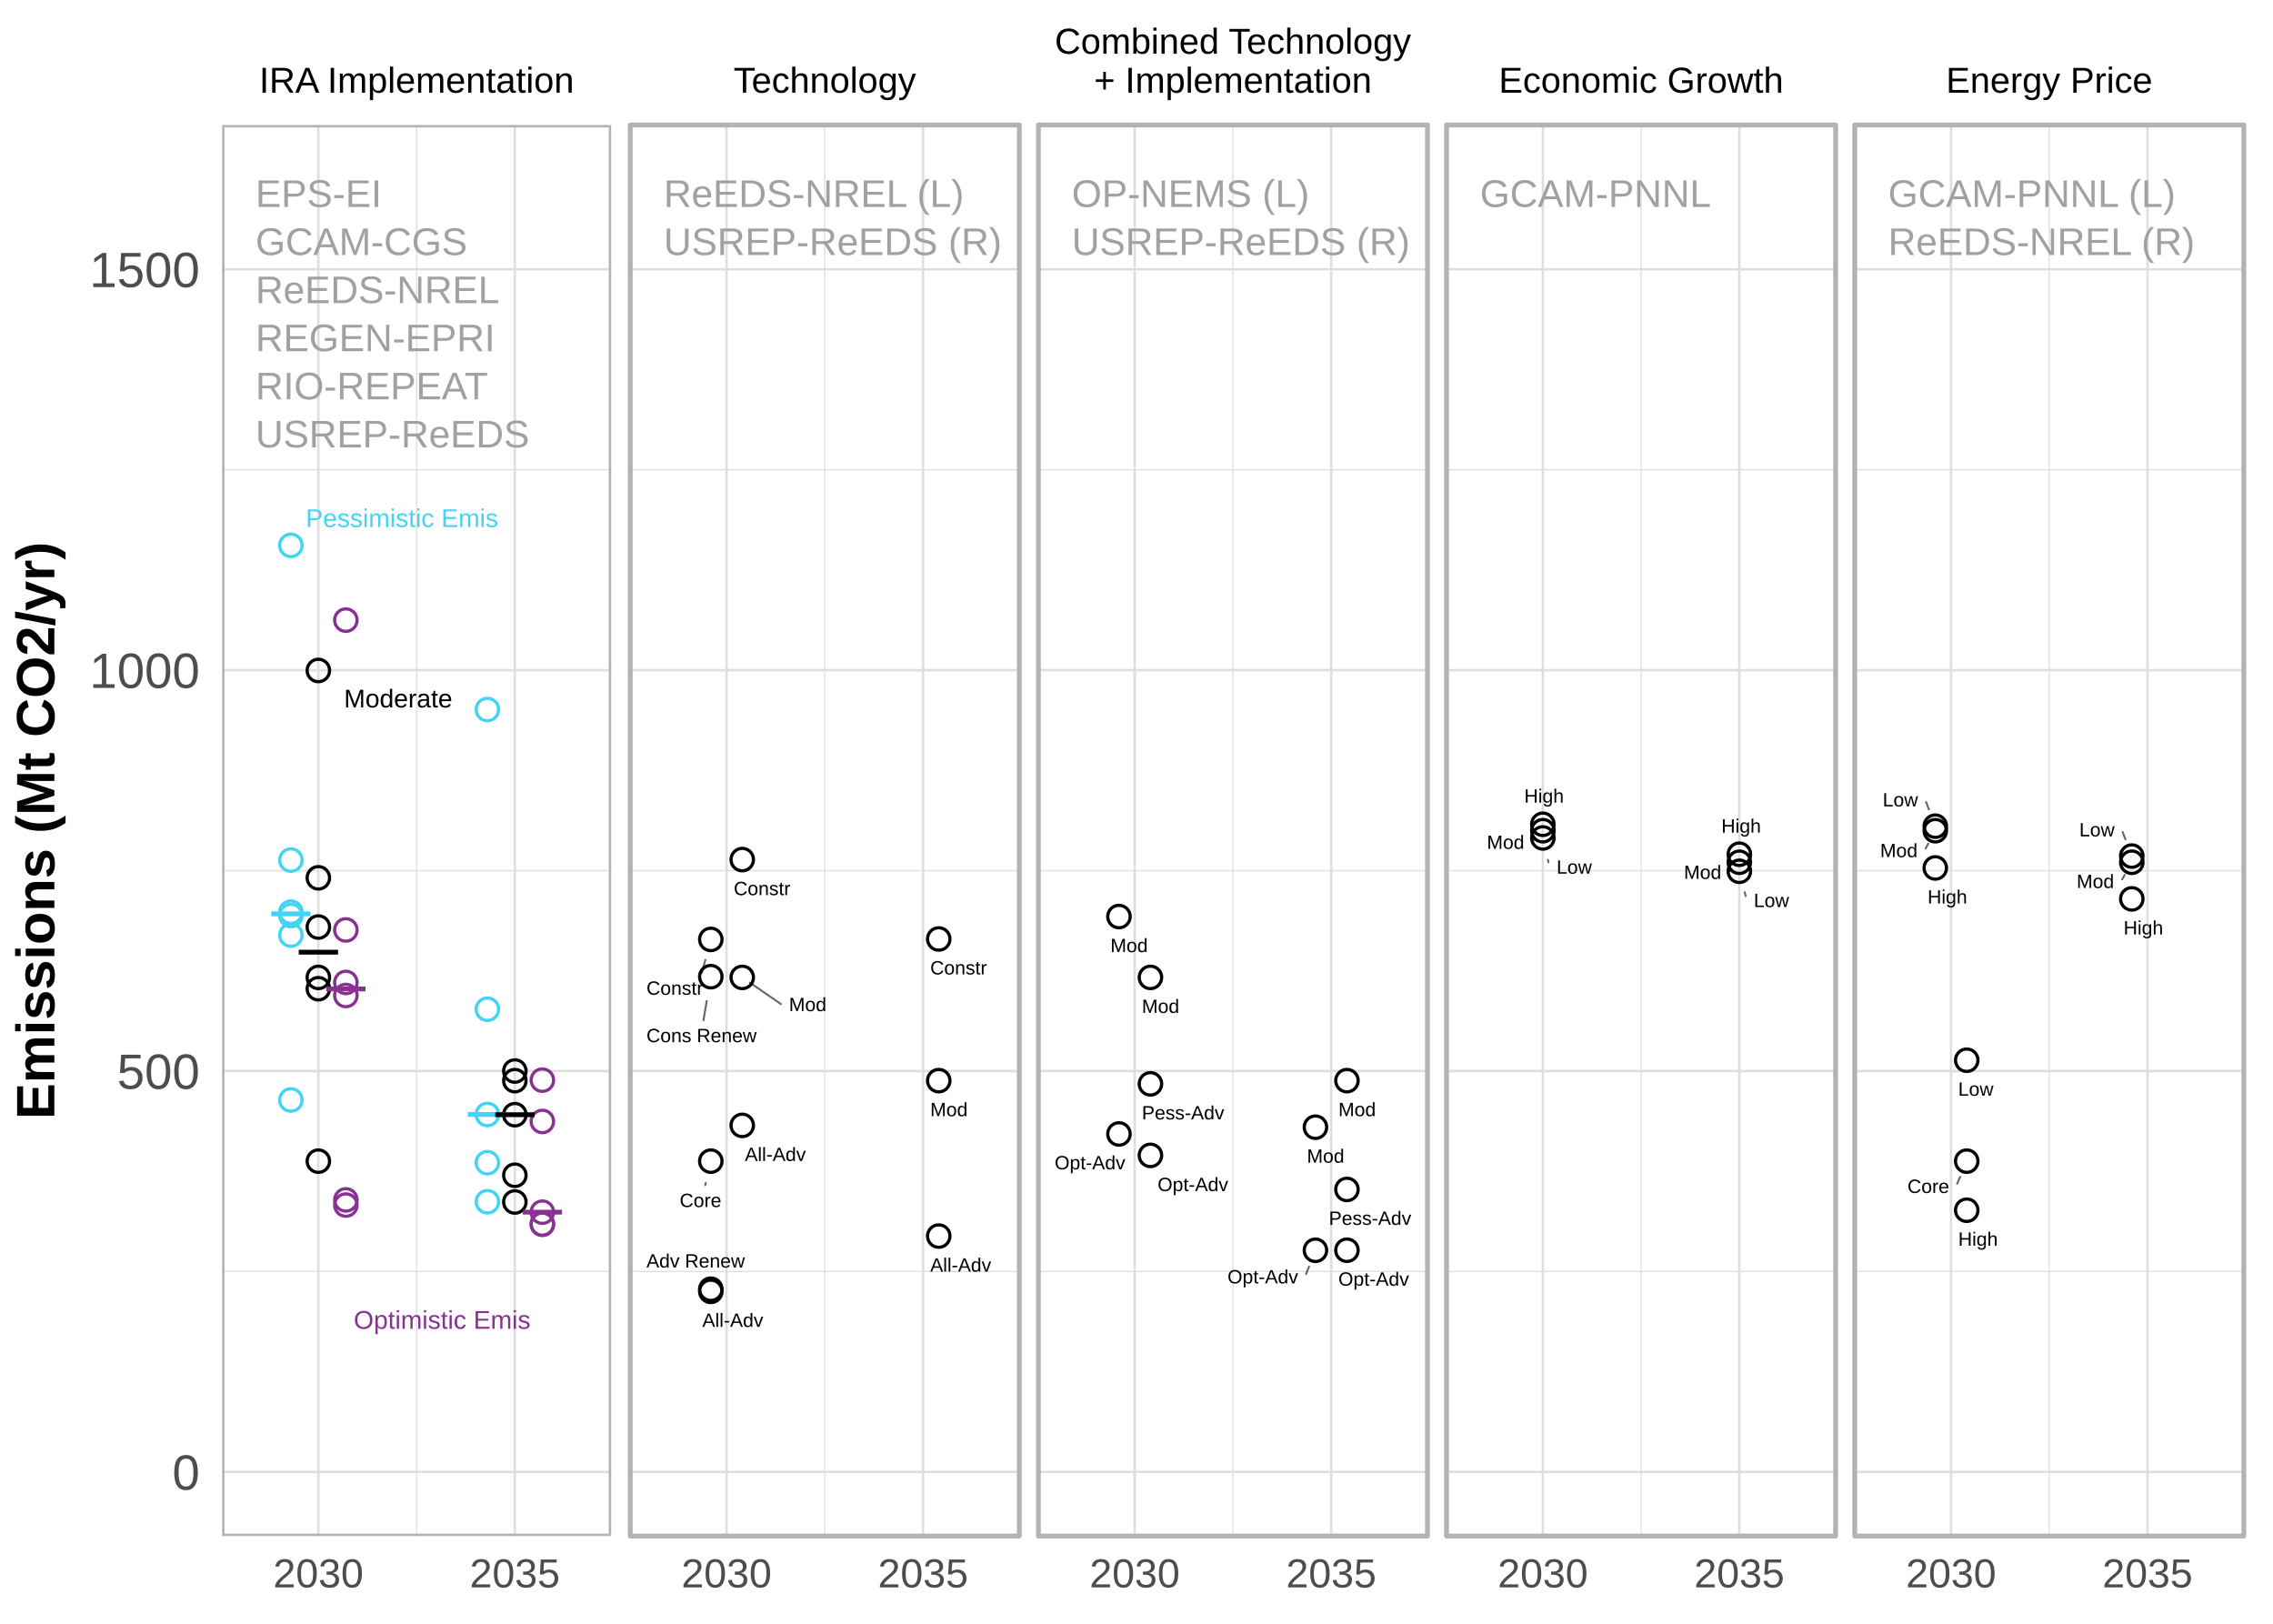
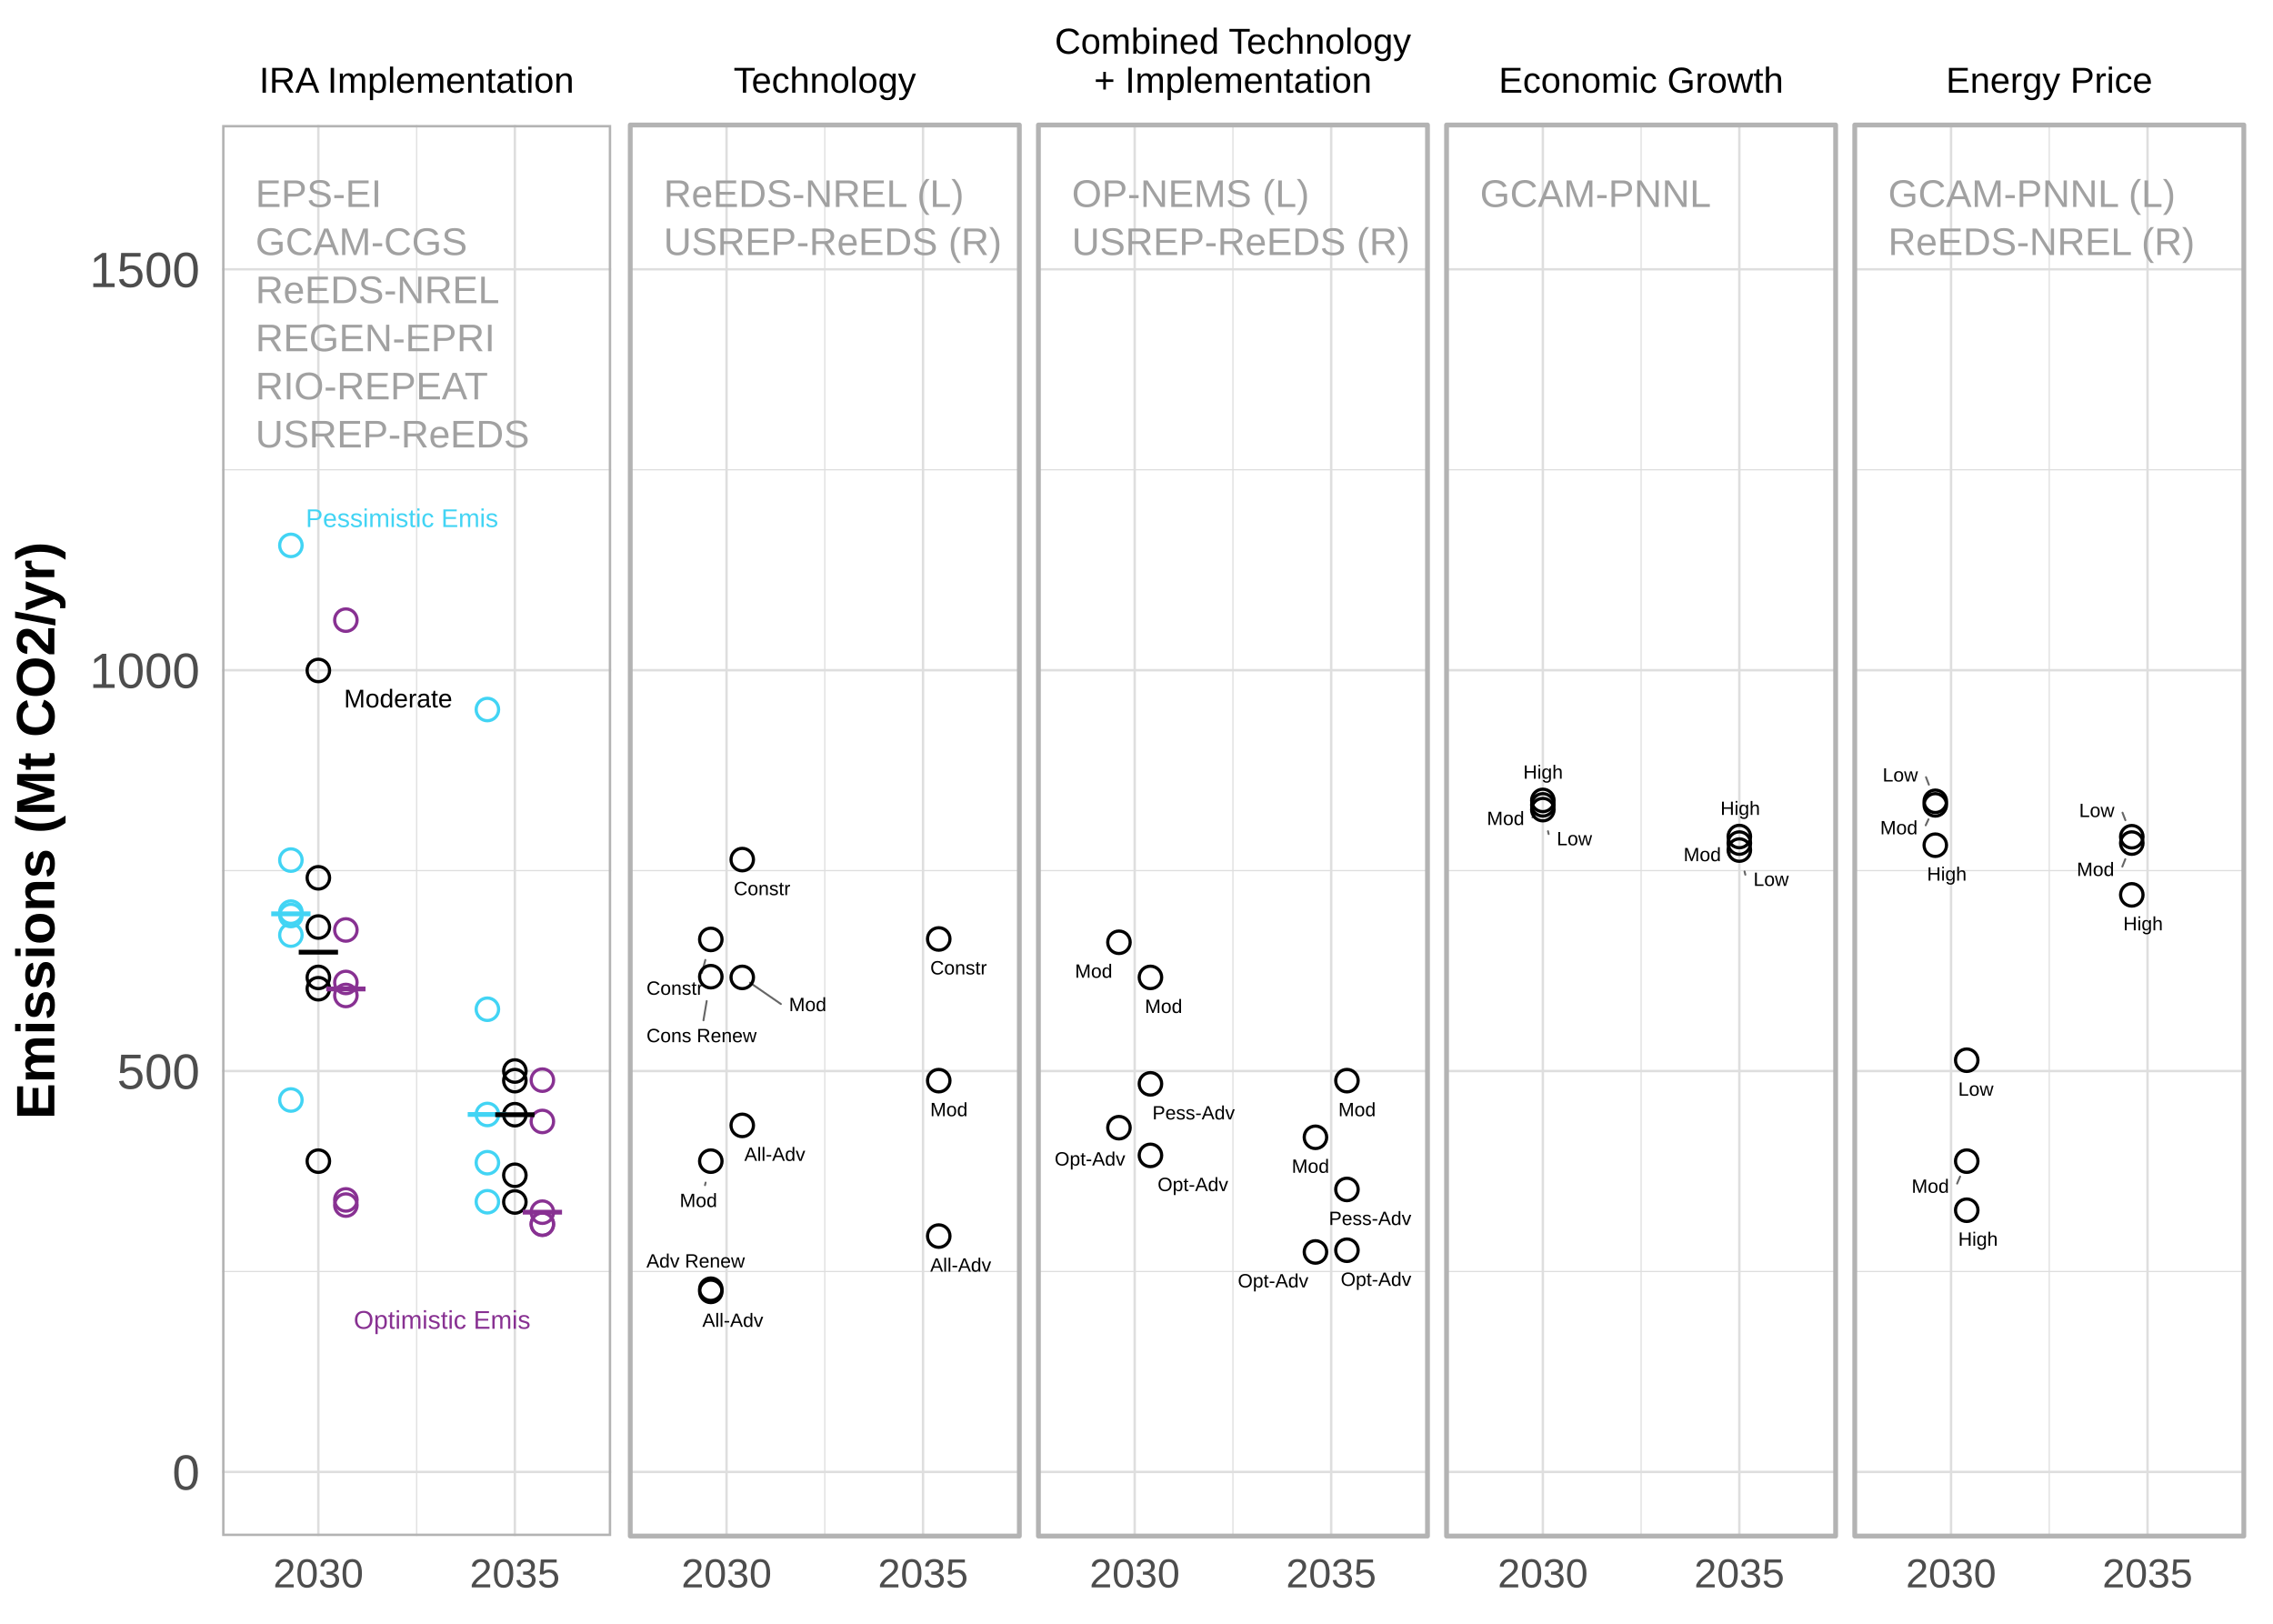
<svg xmlns="http://www.w3.org/2000/svg" class="svglite" width="504.00pt" height="360.00pt" viewBox="0 0 504.00 360.00">
  <defs>
    <style type="text/css">
    .svglite line, .svglite polyline, .svglite polygon, .svglite path, .svglite rect, .svglite circle {
      fill: none;
      stroke: #000000;
      stroke-linecap: round;
      stroke-linejoin: round;
      stroke-miterlimit: 10.00;
    }
    .svglite text {
      white-space: pre;
    }
  </style>
  </defs>
  <rect width="100%" height="100%" style="stroke: none; fill: #FFFFFF;" />
  <defs>
    <clipPath id="cpMC4wMHw1MDQuMDB8MC4wMHwzNjAuMDA=">
      <rect x="0.00" y="0.00" width="504.00" height="360.00" />
    </clipPath>
  </defs>
  <g clip-path="url(#cpMC4wMHw1MDQuMDB8MC4wMHwzNjAuMDA=)">
    <rect x="-0" y="0.00" width="504.00" height="360.00" style="stroke-width: 1.07; stroke: #FFFFFF; fill: #FFFFFF;" />
  </g>
  <defs>
    <clipPath id="cpNS40OHwxMzYuNTF8NS40OHwzNTQuNTI=">
      <rect x="5.48" y="5.48" width="131.03" height="349.04" />
    </clipPath>
  </defs>
  <g clip-path="url(#cpNS40OHwxMzYuNTF8NS40OHwzNTQuNTI=)">
    <rect x="5.48" y="5.48" width="131.03" height="349.04" style="stroke-width: 1.07; stroke: #FFFFFF; fill: #FFFFFF;" />
  </g>
  <g clip-path="url(#cpMC4wMHw1MDQuMDB8MC4wMHwzNjAuMDA=)">
</g>
  <defs>
    <clipPath id="cpNDkuMjV8MTM1LjUxfDI3LjcxfDM0MC41Ng==">
      <rect x="49.25" y="27.71" width="86.27" height="312.85" />
    </clipPath>
  </defs>
  <g clip-path="url(#cpNDkuMjV8MTM1LjUxfDI3LjcxfDM0MC41Ng==)">
    <rect x="49.25" y="27.71" width="86.27" height="312.85" style="stroke-width: 1.07; stroke: none; fill: #FFFFFF;" />
    <polyline points="49.25,281.90 135.51,281.90 " style="stroke-width: 0.27; stroke: #DEDEDE; stroke-linecap: butt;" />
    <polyline points="49.25,193.02 135.51,193.02 " style="stroke-width: 0.27; stroke: #DEDEDE; stroke-linecap: butt;" />
    <polyline points="49.25,104.15 135.51,104.15 " style="stroke-width: 0.27; stroke: #DEDEDE; stroke-linecap: butt;" />
    <polyline points="92.38,340.56 92.38,27.71 " style="stroke-width: 0.27; stroke: #DEDEDE; stroke-linecap: butt;" />
    <polyline points="49.25,326.34 135.51,326.34 " style="stroke-width: 0.53; stroke: #DEDEDE; stroke-linecap: butt;" />
    <polyline points="49.25,237.46 135.51,237.46 " style="stroke-width: 0.53; stroke: #DEDEDE; stroke-linecap: butt;" />
    <polyline points="49.25,148.59 135.51,148.59 " style="stroke-width: 0.53; stroke: #DEDEDE; stroke-linecap: butt;" />
    <polyline points="49.25,59.71 135.51,59.71 " style="stroke-width: 0.53; stroke: #DEDEDE; stroke-linecap: butt;" />
    <polyline points="70.59,340.56 70.59,27.71 " style="stroke-width: 0.53; stroke: #DEDEDE; stroke-linecap: butt;" />
    <polyline points="114.16,340.56 114.16,27.71 " style="stroke-width: 0.53; stroke: #DEDEDE; stroke-linecap: butt;" />
    <circle cx="70.59" cy="219.21" r="2.49" style="stroke-width: 0.71;" />
    <circle cx="114.16" cy="266.49" r="2.49" style="stroke-width: 0.71;" />
    <circle cx="76.69" cy="266.03" r="2.49" style="stroke-width: 0.71; stroke: #883192;" />
    <circle cx="120.26" cy="271.43" r="2.49" style="stroke-width: 0.71; stroke: #883192;" />
    <circle cx="64.50" cy="207.32" r="2.49" style="stroke-width: 0.71; stroke: #42D4F4;" />
    <circle cx="108.07" cy="257.78" r="2.49" style="stroke-width: 0.71; stroke: #42D4F4;" />
    <circle cx="70.59" cy="205.53" r="2.49" style="stroke-width: 0.71;" />
    <circle cx="114.16" cy="247.14" r="2.49" style="stroke-width: 0.71;" />
    <circle cx="76.69" cy="220.71" r="2.49" style="stroke-width: 0.71; stroke: #883192;" />
    <circle cx="120.26" cy="248.64" r="2.49" style="stroke-width: 0.71; stroke: #883192;" />
    <circle cx="64.50" cy="190.69" r="2.49" style="stroke-width: 0.71; stroke: #42D4F4;" />
    <circle cx="108.07" cy="247.09" r="2.49" style="stroke-width: 0.71; stroke: #42D4F4;" />
    <circle cx="70.59" cy="148.65" r="2.49" style="stroke-width: 0.71;" />
    <circle cx="114.16" cy="237.46" r="2.49" style="stroke-width: 0.71;" />
    <circle cx="76.69" cy="137.49" r="2.49" style="stroke-width: 0.71; stroke: #883192;" />
    <circle cx="120.26" cy="271.38" r="2.49" style="stroke-width: 0.71; stroke: #883192;" />
    <circle cx="64.50" cy="120.92" r="2.49" style="stroke-width: 0.71; stroke: #42D4F4;" />
    <circle cx="108.07" cy="157.31" r="2.49" style="stroke-width: 0.71; stroke: #42D4F4;" />
    <circle cx="70.59" cy="194.62" r="2.49" style="stroke-width: 0.71;" />
    <circle cx="114.16" cy="260.57" r="2.49" style="stroke-width: 0.71;" />
    <circle cx="76.69" cy="206.18" r="2.49" style="stroke-width: 0.71; stroke: #883192;" />
    <circle cx="120.26" cy="268.75" r="2.49" style="stroke-width: 0.71; stroke: #883192;" />
    <circle cx="64.50" cy="202.98" r="2.49" style="stroke-width: 0.71; stroke: #42D4F4;" />
    <circle cx="108.07" cy="266.44" r="2.49" style="stroke-width: 0.71; stroke: #42D4F4;" />
    <circle cx="70.59" cy="257.44" r="2.49" style="stroke-width: 0.71;" />
    <circle cx="76.69" cy="267.18" r="2.49" style="stroke-width: 0.71; stroke: #883192;" />
    <circle cx="64.50" cy="243.88" r="2.49" style="stroke-width: 0.71; stroke: #42D4F4;" />
    <circle cx="70.59" cy="216.70" r="2.49" style="stroke-width: 0.71;" />
    <circle cx="114.16" cy="239.59" r="2.49" style="stroke-width: 0.71;" />
    <circle cx="76.69" cy="217.82" r="2.49" style="stroke-width: 0.71; stroke: #883192;" />
    <circle cx="120.26" cy="239.48" r="2.49" style="stroke-width: 0.71; stroke: #883192;" />
    <circle cx="64.50" cy="202.23" r="2.49" style="stroke-width: 0.71; stroke: #42D4F4;" />
    <circle cx="108.07" cy="223.76" r="2.49" style="stroke-width: 0.71; stroke: #42D4F4;" />
    <line x1="60.14" y1="202.61" x2="68.85" y2="202.61" style="stroke-width: 1.07; stroke: #42D4F4; stroke-linecap: butt;" />
    <line x1="66.24" y1="211.11" x2="74.95" y2="211.11" style="stroke-width: 1.07; stroke-linecap: butt;" />
    <line x1="72.34" y1="219.26" x2="81.05" y2="219.26" style="stroke-width: 1.07; stroke: #883192; stroke-linecap: butt;" />
    <line x1="103.71" y1="247.09" x2="112.42" y2="247.09" style="stroke-width: 1.07; stroke: #42D4F4; stroke-linecap: butt;" />
    <line x1="109.81" y1="247.14" x2="118.52" y2="247.14" style="stroke-width: 1.07; stroke-linecap: butt;" />
    <line x1="115.91" y1="268.75" x2="124.62" y2="268.75" style="stroke-width: 1.07; stroke: #883192; stroke-linecap: butt;" />
    <text x="76.27" y="156.84" style="font-size: 5.69px; font-family: &quot;Arial&quot;;" textLength="24.01px" lengthAdjust="spacingAndGlyphs">Moderate</text>
    <text x="67.80" y="116.85" style="font-size: 5.69px;fill: #42D4F4; font-family: &quot;Arial&quot;;" textLength="42.67px" lengthAdjust="spacingAndGlyphs">Pessimistic Emis</text>
    <text x="78.43" y="294.60" style="font-size: 5.69px;fill: #883192; font-family: &quot;Arial&quot;;" textLength="39.18px" lengthAdjust="spacingAndGlyphs">Optimistic Emis</text>
    <text x="56.65" y="45.88" style="font-size: 8.54px;fill: #A1A1A1; font-family: &quot;Arial&quot;;" textLength="27.96px" lengthAdjust="spacingAndGlyphs">EPS-EI</text>
    <text x="56.65" y="56.54" style="font-size: 8.54px;fill: #A1A1A1; font-family: &quot;Arial&quot;;" textLength="46.93px" lengthAdjust="spacingAndGlyphs">GCAM-CGS</text>
    <text x="56.65" y="67.21" style="font-size: 8.54px;fill: #A1A1A1; font-family: &quot;Arial&quot;;" textLength="54.05px" lengthAdjust="spacingAndGlyphs">ReEDS-NREL</text>
    <text x="56.65" y="77.87" style="font-size: 8.54px;fill: #A1A1A1; font-family: &quot;Arial&quot;;" textLength="53.09px" lengthAdjust="spacingAndGlyphs">REGEN-EPRI</text>
    <text x="56.65" y="88.54" style="font-size: 8.54px;fill: #A1A1A1; font-family: &quot;Arial&quot;;" textLength="51.51px" lengthAdjust="spacingAndGlyphs">RIO-REPEAT</text>
    <text x="56.65" y="99.20" style="font-size: 8.54px;fill: #A1A1A1; font-family: &quot;Arial&quot;;" textLength="60.68px" lengthAdjust="spacingAndGlyphs">USREP-ReEDS</text>
    <rect x="49.25" y="27.71" width="86.27" height="312.85" style="stroke-width: 1.07; stroke: #B3B3B3;" />
  </g>
  <g clip-path="url(#cpMC4wMHw1MDQuMDB8MC4wMHwzNjAuMDA=)">
    <text x="44.31" y="330.28" text-anchor="end" style="font-size: 11.00px;fill: #4D4D4D; font-family: &quot;Arial&quot;;" textLength="6.12px" lengthAdjust="spacingAndGlyphs">0</text>
    <text x="44.31" y="241.40" text-anchor="end" style="font-size: 11.00px;fill: #4D4D4D; font-family: &quot;Arial&quot;;" textLength="18.36px" lengthAdjust="spacingAndGlyphs">500</text>
    <text x="44.31" y="152.52" text-anchor="end" style="font-size: 11.00px;fill: #4D4D4D; font-family: &quot;Arial&quot;;" textLength="24.48px" lengthAdjust="spacingAndGlyphs">1000</text>
    <text x="44.31" y="63.65" text-anchor="end" style="font-size: 11.00px;fill: #4D4D4D; font-family: &quot;Arial&quot;;" textLength="24.48px" lengthAdjust="spacingAndGlyphs">1500</text>
    <text x="70.59" y="351.94" text-anchor="middle" style="font-size: 9.00px;fill: #4D4D4D; font-family: &quot;Arial&quot;;" textLength="20.02px" lengthAdjust="spacingAndGlyphs">2030</text>
    <text x="114.16" y="351.94" text-anchor="middle" style="font-size: 9.00px;fill: #4D4D4D; font-family: &quot;Arial&quot;;" textLength="20.02px" lengthAdjust="spacingAndGlyphs">2035</text>
    <text transform="translate(12.05,184.14) rotate(-90)" text-anchor="middle" style="font-size: 12.00px; font-weight: bold; font-family: &quot;Arial&quot;;" textLength="128.04px" lengthAdjust="spacingAndGlyphs">Emissions (Mt CO2/yr)</text>
    <text x="92.38" y="11.91" text-anchor="middle" style="font-size: 8.00px; font-family: &quot;Arial&quot;;" textLength="0.00px" lengthAdjust="spacingAndGlyphs" />
    <text x="92.38" y="20.55" text-anchor="middle" style="font-size: 8.00px; font-family: &quot;Arial&quot;;" textLength="69.82px" lengthAdjust="spacingAndGlyphs">IRA Implementation</text>
  </g>
  <defs>
    <clipPath id="cpMTM2LjUxfDIyNy4wMXw1LjQ4fDM1NC41Mg==">
      <rect x="136.51" y="5.48" width="90.50" height="349.04" />
    </clipPath>
  </defs>
  <g clip-path="url(#cpMTM2LjUxfDIyNy4wMXw1LjQ4fDM1NC41Mg==)">
    <rect x="136.51" y="5.48" width="90.50" height="349.04" style="stroke-width: 1.07; stroke: #FFFFFF; fill: #FFFFFF;" />
  </g>
  <g clip-path="url(#cpMC4wMHw1MDQuMDB8MC4wMHwzNjAuMDA=)">
    <rect x="139.75" y="27.71" width="86.27" height="312.85" style="stroke-width: 1.07; stroke: none; fill: #FFFFFF;" />
    <polyline points="139.75,281.90 226.02,281.90 " style="stroke-width: 0.27; stroke: #DEDEDE; stroke-linecap: butt;" />
    <polyline points="139.75,193.02 226.02,193.02 " style="stroke-width: 0.27; stroke: #DEDEDE; stroke-linecap: butt;" />
    <polyline points="139.75,104.15 226.02,104.15 " style="stroke-width: 0.27; stroke: #DEDEDE; stroke-linecap: butt;" />
    <polyline points="182.88,340.56 182.88,27.71 " style="stroke-width: 0.27; stroke: #DEDEDE; stroke-linecap: butt;" />
    <polyline points="139.75,326.34 226.02,326.34 " style="stroke-width: 0.53; stroke: #DEDEDE; stroke-linecap: butt;" />
    <polyline points="139.75,237.46 226.02,237.46 " style="stroke-width: 0.53; stroke: #DEDEDE; stroke-linecap: butt;" />
    <polyline points="139.75,148.59 226.02,148.59 " style="stroke-width: 0.53; stroke: #DEDEDE; stroke-linecap: butt;" />
    <polyline points="139.75,59.71 226.02,59.71 " style="stroke-width: 0.53; stroke: #DEDEDE; stroke-linecap: butt;" />
    <polyline points="161.10,340.56 161.10,27.71 " style="stroke-width: 0.53; stroke: #DEDEDE; stroke-linecap: butt;" />
    <polyline points="204.67,340.56 204.67,27.71 " style="stroke-width: 0.53; stroke: #DEDEDE; stroke-linecap: butt;" />
    <circle cx="157.61" cy="285.83" r="2.49" style="stroke-width: 0.71;" />
    <circle cx="157.61" cy="286.31" r="2.49" style="stroke-width: 0.71;" />
    <circle cx="157.61" cy="216.54" r="2.49" style="stroke-width: 0.71;" />
    <circle cx="157.61" cy="208.28" r="2.49" style="stroke-width: 0.71;" />
    <circle cx="157.61" cy="257.44" r="2.49" style="stroke-width: 0.71;" />
    <circle cx="164.58" cy="249.51" r="2.49" style="stroke-width: 0.71;" />
    <circle cx="208.15" cy="274.05" r="2.49" style="stroke-width: 0.71;" />
    <circle cx="164.58" cy="190.58" r="2.49" style="stroke-width: 0.71;" />
    <circle cx="208.15" cy="208.18" r="2.49" style="stroke-width: 0.71;" />
    <circle cx="164.58" cy="216.70" r="2.49" style="stroke-width: 0.71;" />
    <circle cx="208.15" cy="239.59" r="2.49" style="stroke-width: 0.71;" />
    <line x1="155.98" y1="226.21" x2="156.70" y2="221.94" style="stroke-width: 0.43; stroke: #000000; stroke-opacity: 0.60;" />
    <line x1="155.63" y1="215.70" x2="156.40" y2="212.82" style="stroke-width: 0.43; stroke: #000000; stroke-opacity: 0.60;" />
-     <line x1="156.38" y1="262.76" x2="156.49" y2="262.28" style="stroke-width: 0.43; stroke: #000000; stroke-opacity: 0.60;" />
+     <line x1="156.32" y1="262.76" x2="156.46" y2="262.19" style="stroke-width: 0.43; stroke: #000000; stroke-opacity: 0.60;" />
    <line x1="173.15" y1="222.60" x2="166.30" y2="217.88" style="stroke-width: 0.43; stroke: #000000; stroke-opacity: 0.60;" />
    <text x="143.33" y="281.02" style="font-size: 4.27px; font-family: &quot;Arial&quot;;" textLength="21.79px" lengthAdjust="spacingAndGlyphs">Adv Renew</text>
    <text x="155.72" y="294.18" style="font-size: 4.27px; font-family: &quot;Arial&quot;;" textLength="13.51px" lengthAdjust="spacingAndGlyphs">All-Adv</text>
    <text x="143.34" y="231.06" style="font-size: 4.27px; font-family: &quot;Arial&quot;;" textLength="24.40px" lengthAdjust="spacingAndGlyphs">Cons Renew</text>
    <text x="143.34" y="220.55" style="font-size: 4.27px; font-family: &quot;Arial&quot;;" textLength="12.55px" lengthAdjust="spacingAndGlyphs">Constr</text>
-     <text x="150.70" y="267.61" style="font-size: 4.27px; font-family: &quot;Arial&quot;;" textLength="9.24px" lengthAdjust="spacingAndGlyphs">Core</text>
-     <text x="165.16" y="257.40" style="font-size: 4.27px; font-family: &quot;Arial&quot;;" textLength="13.51px" lengthAdjust="spacingAndGlyphs">All-Adv</text>
+     <text x="150.72" y="267.61" style="font-size: 4.27px; font-family: &quot;Arial&quot;;" textLength="8.29px" lengthAdjust="spacingAndGlyphs">Mod</text>
+     <text x="165.03" y="257.38" style="font-size: 4.27px; font-family: &quot;Arial&quot;;" textLength="13.51px" lengthAdjust="spacingAndGlyphs">All-Adv</text>
    <text x="206.26" y="281.93" style="font-size: 4.27px; font-family: &quot;Arial&quot;;" textLength="13.51px" lengthAdjust="spacingAndGlyphs">All-Adv</text>
    <text x="162.69" y="198.46" style="font-size: 4.27px; font-family: &quot;Arial&quot;;" textLength="12.55px" lengthAdjust="spacingAndGlyphs">Constr</text>
    <text x="206.26" y="216.04" style="font-size: 4.27px; font-family: &quot;Arial&quot;;" textLength="12.55px" lengthAdjust="spacingAndGlyphs">Constr</text>
    <text x="174.95" y="224.18" style="font-size: 4.27px; font-family: &quot;Arial&quot;;" textLength="8.29px" lengthAdjust="spacingAndGlyphs">Mod</text>
    <text x="206.26" y="247.47" style="font-size: 4.27px; font-family: &quot;Arial&quot;;" textLength="8.29px" lengthAdjust="spacingAndGlyphs">Mod</text>
    <text x="147.16" y="45.88" style="font-size: 8.54px;fill: #A1A1A1; font-family: &quot;Arial&quot;;" textLength="66.54px" lengthAdjust="spacingAndGlyphs">ReEDS-NREL (L)</text>
    <text x="147.16" y="56.54" style="font-size: 8.54px;fill: #A1A1A1; font-family: &quot;Arial&quot;;" textLength="74.90px" lengthAdjust="spacingAndGlyphs">USREP-ReEDS (R)</text>
    <rect x="139.75" y="27.71" width="86.27" height="312.85" style="stroke-width: 1.07; stroke: #B3B3B3;" />
    <text x="161.10" y="351.94" text-anchor="middle" style="font-size: 9.00px;fill: #4D4D4D; font-family: &quot;Arial&quot;;" textLength="20.02px" lengthAdjust="spacingAndGlyphs">2030</text>
    <text x="204.67" y="351.94" text-anchor="middle" style="font-size: 9.00px;fill: #4D4D4D; font-family: &quot;Arial&quot;;" textLength="20.02px" lengthAdjust="spacingAndGlyphs">2035</text>
    <text x="182.88" y="11.91" text-anchor="middle" style="font-size: 8.00px; font-family: &quot;Arial&quot;;" textLength="0.00px" lengthAdjust="spacingAndGlyphs" />
    <text x="182.88" y="20.55" text-anchor="middle" style="font-size: 8.00px; font-family: &quot;Arial&quot;;" textLength="40.49px" lengthAdjust="spacingAndGlyphs">Technology</text>
  </g>
  <defs>
    <clipPath id="cpMjI3LjAxfDMxNy41Mnw1LjQ4fDM1NC41Mg==">
      <rect x="227.01" y="5.48" width="90.50" height="349.04" />
    </clipPath>
  </defs>
  <g clip-path="url(#cpMjI3LjAxfDMxNy41Mnw1LjQ4fDM1NC41Mg==)">
    <rect x="227.01" y="5.48" width="90.50" height="349.04" style="stroke-width: 1.07; stroke: #FFFFFF; fill: #FFFFFF;" />
  </g>
  <g clip-path="url(#cpMC4wMHw1MDQuMDB8MC4wMHwzNjAuMDA=)">
    <rect x="230.25" y="27.71" width="86.27" height="312.85" style="stroke-width: 1.07; stroke: none; fill: #FFFFFF;" />
    <polyline points="230.25,281.90 316.52,281.90 " style="stroke-width: 0.27; stroke: #DEDEDE; stroke-linecap: butt;" />
    <polyline points="230.25,193.02 316.52,193.02 " style="stroke-width: 0.27; stroke: #DEDEDE; stroke-linecap: butt;" />
    <polyline points="230.25,104.15 316.52,104.15 " style="stroke-width: 0.27; stroke: #DEDEDE; stroke-linecap: butt;" />
    <polyline points="273.38,340.56 273.38,27.71 " style="stroke-width: 0.27; stroke: #DEDEDE; stroke-linecap: butt;" />
    <polyline points="230.25,326.34 316.52,326.34 " style="stroke-width: 0.53; stroke: #DEDEDE; stroke-linecap: butt;" />
    <polyline points="230.25,237.46 316.52,237.46 " style="stroke-width: 0.53; stroke: #DEDEDE; stroke-linecap: butt;" />
    <polyline points="230.25,148.59 316.52,148.59 " style="stroke-width: 0.53; stroke: #DEDEDE; stroke-linecap: butt;" />
    <polyline points="230.25,59.71 316.52,59.71 " style="stroke-width: 0.53; stroke: #DEDEDE; stroke-linecap: butt;" />
    <polyline points="251.60,340.56 251.60,27.71 " style="stroke-width: 0.53; stroke: #DEDEDE; stroke-linecap: butt;" />
    <polyline points="295.17,340.56 295.17,27.71 " style="stroke-width: 0.53; stroke: #DEDEDE; stroke-linecap: butt;" />
-     <circle cx="248.11" cy="203.21" r="2.49" style="stroke-width: 0.71;" />
-     <circle cx="291.68" cy="249.91" r="2.49" style="stroke-width: 0.71;" />
-     <circle cx="248.11" cy="251.41" r="2.49" style="stroke-width: 0.71;" />
-     <circle cx="291.68" cy="277.20" r="2.49" style="stroke-width: 0.71;" />
+     <circle cx="248.11" cy="208.91" r="2.49" style="stroke-width: 0.71;" />
+     <circle cx="291.68" cy="252.15" r="2.49" style="stroke-width: 0.71;" />
+     <circle cx="248.11" cy="250.02" r="2.49" style="stroke-width: 0.71;" />
+     <circle cx="291.68" cy="277.57" r="2.49" style="stroke-width: 0.71;" />
    <circle cx="255.09" cy="216.70" r="2.49" style="stroke-width: 0.71;" />
    <circle cx="298.66" cy="239.59" r="2.49" style="stroke-width: 0.71;" />
    <circle cx="255.09" cy="256.16" r="2.49" style="stroke-width: 0.71;" />
    <circle cx="298.66" cy="277.19" r="2.49" style="stroke-width: 0.71;" />
    <circle cx="255.09" cy="240.30" r="2.49" style="stroke-width: 0.71;" />
    <circle cx="298.66" cy="263.71" r="2.49" style="stroke-width: 0.71;" />
-     <line x1="289.60" y1="282.47" x2="290.25" y2="280.82" style="stroke-width: 0.43; stroke: #000000; stroke-opacity: 0.60;" />
-     <text x="246.22" y="211.09" style="font-size: 4.27px; font-family: &quot;Arial&quot;;" textLength="8.29px" lengthAdjust="spacingAndGlyphs">Mod</text>
-     <text x="289.79" y="257.78" style="font-size: 4.27px; font-family: &quot;Arial&quot;;" textLength="8.29px" lengthAdjust="spacingAndGlyphs">Mod</text>
-     <text x="233.86" y="259.25" style="font-size: 4.27px; font-family: &quot;Arial&quot;;" textLength="15.62px" lengthAdjust="spacingAndGlyphs">Opt-Adv</text>
-     <text x="272.18" y="284.54" style="font-size: 4.27px; font-family: &quot;Arial&quot;;" textLength="15.62px" lengthAdjust="spacingAndGlyphs">Opt-Adv</text>
-     <text x="253.19" y="224.57" style="font-size: 4.27px; font-family: &quot;Arial&quot;;" textLength="8.29px" lengthAdjust="spacingAndGlyphs">Mod</text>
-     <text x="296.77" y="247.45" style="font-size: 4.27px; font-family: &quot;Arial&quot;;" textLength="8.29px" lengthAdjust="spacingAndGlyphs">Mod</text>
-     <text x="256.68" y="264.08" style="font-size: 4.27px; font-family: &quot;Arial&quot;;" textLength="15.62px" lengthAdjust="spacingAndGlyphs">Opt-Adv</text>
-     <text x="296.76" y="285.05" style="font-size: 4.27px; font-family: &quot;Arial&quot;;" textLength="15.62px" lengthAdjust="spacingAndGlyphs">Opt-Adv</text>
-     <text x="253.19" y="248.18" style="font-size: 4.27px; font-family: &quot;Arial&quot;;" textLength="18.24px" lengthAdjust="spacingAndGlyphs">Pess-Adv</text>
-     <text x="294.66" y="271.56" style="font-size: 4.27px; font-family: &quot;Arial&quot;;" textLength="18.24px" lengthAdjust="spacingAndGlyphs">Pess-Adv</text>
+     <text x="238.36" y="216.77" style="font-size: 4.27px; font-family: &quot;Arial&quot;;" textLength="8.29px" lengthAdjust="spacingAndGlyphs">Mod</text>
+     <text x="286.43" y="260.02" style="font-size: 4.27px; font-family: &quot;Arial&quot;;" textLength="8.29px" lengthAdjust="spacingAndGlyphs">Mod</text>
+     <text x="233.85" y="258.41" style="font-size: 4.27px; font-family: &quot;Arial&quot;;" textLength="15.62px" lengthAdjust="spacingAndGlyphs">Opt-Adv</text>
+     <text x="274.46" y="285.43" style="font-size: 4.27px; font-family: &quot;Arial&quot;;" textLength="15.62px" lengthAdjust="spacingAndGlyphs">Opt-Adv</text>
+     <text x="253.86" y="224.58" style="font-size: 4.27px; font-family: &quot;Arial&quot;;" textLength="8.29px" lengthAdjust="spacingAndGlyphs">Mod</text>
+     <text x="296.76" y="247.47" style="font-size: 4.27px; font-family: &quot;Arial&quot;;" textLength="8.29px" lengthAdjust="spacingAndGlyphs">Mod</text>
+     <text x="256.68" y="264.07" style="font-size: 4.27px; font-family: &quot;Arial&quot;;" textLength="15.62px" lengthAdjust="spacingAndGlyphs">Opt-Adv</text>
+     <text x="297.28" y="285.09" style="font-size: 4.27px; font-family: &quot;Arial&quot;;" textLength="15.62px" lengthAdjust="spacingAndGlyphs">Opt-Adv</text>
+     <text x="255.53" y="248.19" style="font-size: 4.27px; font-family: &quot;Arial&quot;;" textLength="18.24px" lengthAdjust="spacingAndGlyphs">Pess-Adv</text>
+     <text x="294.66" y="271.59" style="font-size: 4.27px; font-family: &quot;Arial&quot;;" textLength="18.24px" lengthAdjust="spacingAndGlyphs">Pess-Adv</text>
    <text x="237.66" y="45.88" style="font-size: 8.54px;fill: #A1A1A1; font-family: &quot;Arial&quot;;" textLength="52.62px" lengthAdjust="spacingAndGlyphs">OP-NEMS (L)</text>
    <text x="237.66" y="56.54" style="font-size: 8.54px;fill: #A1A1A1; font-family: &quot;Arial&quot;;" textLength="74.90px" lengthAdjust="spacingAndGlyphs">USREP-ReEDS (R)</text>
    <rect x="230.25" y="27.71" width="86.27" height="312.85" style="stroke-width: 1.07; stroke: #B3B3B3;" />
    <text x="251.60" y="351.94" text-anchor="middle" style="font-size: 9.00px;fill: #4D4D4D; font-family: &quot;Arial&quot;;" textLength="20.02px" lengthAdjust="spacingAndGlyphs">2030</text>
    <text x="295.17" y="351.94" text-anchor="middle" style="font-size: 9.00px;fill: #4D4D4D; font-family: &quot;Arial&quot;;" textLength="20.02px" lengthAdjust="spacingAndGlyphs">2035</text>
    <text x="273.38" y="11.91" text-anchor="middle" style="font-size: 8.00px; font-family: &quot;Arial&quot;;" textLength="79.03px" lengthAdjust="spacingAndGlyphs">Combined Technology</text>
    <text x="273.38" y="20.55" text-anchor="middle" style="font-size: 8.00px; font-family: &quot;Arial&quot;;" textLength="63.82px" lengthAdjust="spacingAndGlyphs"> + Implementation</text>
  </g>
  <defs>
    <clipPath id="cpMzE3LjUyfDQwOC4wMnw1LjQ4fDM1NC41Mg==">
      <rect x="317.52" y="5.48" width="90.50" height="349.04" />
    </clipPath>
  </defs>
  <g clip-path="url(#cpMzE3LjUyfDQwOC4wMnw1LjQ4fDM1NC41Mg==)">
    <rect x="317.52" y="5.48" width="90.50" height="349.04" style="stroke-width: 1.07; stroke: #FFFFFF; fill: #FFFFFF;" />
  </g>
  <g clip-path="url(#cpMC4wMHw1MDQuMDB8MC4wMHwzNjAuMDA=)">
    <rect x="320.75" y="27.71" width="86.27" height="312.85" style="stroke-width: 1.07; stroke: none; fill: #FFFFFF;" />
    <polyline points="320.75,281.90 407.02,281.90 " style="stroke-width: 0.27; stroke: #DEDEDE; stroke-linecap: butt;" />
    <polyline points="320.75,193.02 407.02,193.02 " style="stroke-width: 0.27; stroke: #DEDEDE; stroke-linecap: butt;" />
    <polyline points="320.75,104.15 407.02,104.15 " style="stroke-width: 0.27; stroke: #DEDEDE; stroke-linecap: butt;" />
    <polyline points="363.89,340.56 363.89,27.71 " style="stroke-width: 0.27; stroke: #DEDEDE; stroke-linecap: butt;" />
    <polyline points="320.75,326.34 407.02,326.34 " style="stroke-width: 0.53; stroke: #DEDEDE; stroke-linecap: butt;" />
    <polyline points="320.75,237.46 407.02,237.46 " style="stroke-width: 0.53; stroke: #DEDEDE; stroke-linecap: butt;" />
    <polyline points="320.75,148.59 407.02,148.59 " style="stroke-width: 0.53; stroke: #DEDEDE; stroke-linecap: butt;" />
    <polyline points="320.75,59.71 407.02,59.71 " style="stroke-width: 0.53; stroke: #DEDEDE; stroke-linecap: butt;" />
    <polyline points="342.10,340.56 342.10,27.71 " style="stroke-width: 0.53; stroke: #DEDEDE; stroke-linecap: butt;" />
    <polyline points="385.67,340.56 385.67,27.71 " style="stroke-width: 0.53; stroke: #DEDEDE; stroke-linecap: butt;" />
-     <circle cx="342.10" cy="182.75" r="2.49" style="stroke-width: 0.71;" />
-     <circle cx="385.67" cy="189.39" r="2.49" style="stroke-width: 0.71;" />
-     <circle cx="342.10" cy="184.18" r="2.49" style="stroke-width: 0.71;" />
-     <circle cx="385.67" cy="191.17" r="2.49" style="stroke-width: 0.71;" />
-     <circle cx="342.10" cy="185.78" r="2.49" style="stroke-width: 0.71;" />
-     <circle cx="385.67" cy="193.17" r="2.49" style="stroke-width: 0.71;" />
-     <line x1="339.78" y1="186.57" x2="340.42" y2="185.91" style="stroke-width: 0.43; stroke: #000000; stroke-opacity: 0.60;" />
-     <line x1="383.47" y1="193.25" x2="383.98" y2="192.77" style="stroke-width: 0.43; stroke: #000000; stroke-opacity: 0.60;" />
-     <line x1="343.35" y1="191.17" x2="343.22" y2="190.63" style="stroke-width: 0.43; stroke: #000000; stroke-opacity: 0.60;" />
-     <line x1="387.07" y1="198.67" x2="386.86" y2="197.81" style="stroke-width: 0.43; stroke: #000000; stroke-opacity: 0.60;" />
-     <text x="337.98" y="177.95" style="font-size: 4.27px; font-family: &quot;Arial&quot;;" textLength="8.77px" lengthAdjust="spacingAndGlyphs">High</text>
-     <text x="381.69" y="184.59" style="font-size: 4.27px; font-family: &quot;Arial&quot;;" textLength="8.77px" lengthAdjust="spacingAndGlyphs">High</text>
-     <text x="329.69" y="188.20" style="font-size: 4.27px; font-family: &quot;Arial&quot;;" textLength="8.29px" lengthAdjust="spacingAndGlyphs">Mod</text>
-     <text x="373.38" y="194.86" style="font-size: 4.27px; font-family: &quot;Arial&quot;;" textLength="8.29px" lengthAdjust="spacingAndGlyphs">Mod</text>
-     <text x="345.15" y="193.70" style="font-size: 4.27px; font-family: &quot;Arial&quot;;" textLength="7.82px" lengthAdjust="spacingAndGlyphs">Low</text>
-     <text x="388.87" y="201.10" style="font-size: 4.27px; font-family: &quot;Arial&quot;;" textLength="7.82px" lengthAdjust="spacingAndGlyphs">Low</text>
+     <circle cx="342.10" cy="177.46" r="2.49" style="stroke-width: 0.71;" />
+     <circle cx="385.67" cy="185.47" r="2.49" style="stroke-width: 0.71;" />
+     <circle cx="342.10" cy="178.45" r="2.49" style="stroke-width: 0.71;" />
+     <circle cx="385.67" cy="186.92" r="2.49" style="stroke-width: 0.71;" />
+     <circle cx="342.10" cy="179.50" r="2.49" style="stroke-width: 0.71;" />
+     <circle cx="385.67" cy="188.47" r="2.49" style="stroke-width: 0.71;" />
+     <line x1="339.79" y1="181.22" x2="340.45" y2="180.43" style="stroke-width: 0.43; stroke: #000000; stroke-opacity: 0.60;" />
+     <line x1="383.39" y1="189.30" x2="384.00" y2="188.67" style="stroke-width: 0.43; stroke: #000000; stroke-opacity: 0.60;" />
+     <line x1="343.39" y1="184.91" x2="343.24" y2="184.29" style="stroke-width: 0.43; stroke: #000000; stroke-opacity: 0.60;" />
+     <line x1="387.00" y1="193.93" x2="386.82" y2="193.22" style="stroke-width: 0.43; stroke: #000000; stroke-opacity: 0.60;" />
+     <text x="337.77" y="172.65" style="font-size: 4.27px; font-family: &quot;Arial&quot;;" textLength="8.77px" lengthAdjust="spacingAndGlyphs">High</text>
+     <text x="381.49" y="180.68" style="font-size: 4.27px; font-family: &quot;Arial&quot;;" textLength="8.77px" lengthAdjust="spacingAndGlyphs">High</text>
+     <text x="329.70" y="182.91" style="font-size: 4.27px; font-family: &quot;Arial&quot;;" textLength="8.29px" lengthAdjust="spacingAndGlyphs">Mod</text>
+     <text x="373.31" y="190.93" style="font-size: 4.27px; font-family: &quot;Arial&quot;;" textLength="8.29px" lengthAdjust="spacingAndGlyphs">Mod</text>
+     <text x="345.19" y="187.41" style="font-size: 4.27px; font-family: &quot;Arial&quot;;" textLength="7.82px" lengthAdjust="spacingAndGlyphs">Low</text>
+     <text x="388.80" y="196.41" style="font-size: 4.27px; font-family: &quot;Arial&quot;;" textLength="7.82px" lengthAdjust="spacingAndGlyphs">Low</text>
    <text x="328.16" y="45.88" style="font-size: 8.54px;fill: #A1A1A1; font-family: &quot;Arial&quot;;" textLength="51.20px" lengthAdjust="spacingAndGlyphs">GCAM-PNNL</text>
    <rect x="320.75" y="27.71" width="86.27" height="312.85" style="stroke-width: 1.07; stroke: #B3B3B3;" />
    <text x="342.10" y="351.94" text-anchor="middle" style="font-size: 9.00px;fill: #4D4D4D; font-family: &quot;Arial&quot;;" textLength="20.02px" lengthAdjust="spacingAndGlyphs">2030</text>
    <text x="385.67" y="351.94" text-anchor="middle" style="font-size: 9.00px;fill: #4D4D4D; font-family: &quot;Arial&quot;;" textLength="20.02px" lengthAdjust="spacingAndGlyphs">2035</text>
    <text x="363.89" y="11.91" text-anchor="middle" style="font-size: 8.00px; font-family: &quot;Arial&quot;;" textLength="0.00px" lengthAdjust="spacingAndGlyphs" />
    <text x="363.89" y="20.55" text-anchor="middle" style="font-size: 8.00px; font-family: &quot;Arial&quot;;" textLength="63.14px" lengthAdjust="spacingAndGlyphs">Economic Growth</text>
  </g>
  <defs>
    <clipPath id="cpNDA4LjAyfDQ5OC41Mnw1LjQ4fDM1NC41Mg==">
      <rect x="408.02" y="5.48" width="90.50" height="349.04" />
    </clipPath>
  </defs>
  <g clip-path="url(#cpNDA4LjAyfDQ5OC41Mnw1LjQ4fDM1NC41Mg==)">
    <rect x="408.02" y="5.48" width="90.50" height="349.04" style="stroke-width: 1.07; stroke: #FFFFFF; fill: #FFFFFF;" />
  </g>
  <g clip-path="url(#cpMC4wMHw1MDQuMDB8MC4wMHwzNjAuMDA=)">
    <rect x="411.26" y="27.71" width="86.27" height="312.85" style="stroke-width: 1.07; stroke: none; fill: #FFFFFF;" />
    <polyline points="411.26,281.90 497.52,281.90 " style="stroke-width: 0.27; stroke: #DEDEDE; stroke-linecap: butt;" />
    <polyline points="411.26,193.02 497.52,193.02 " style="stroke-width: 0.27; stroke: #DEDEDE; stroke-linecap: butt;" />
    <polyline points="411.26,104.15 497.52,104.15 " style="stroke-width: 0.27; stroke: #DEDEDE; stroke-linecap: butt;" />
    <polyline points="454.39,340.56 454.39,27.71 " style="stroke-width: 0.27; stroke: #DEDEDE; stroke-linecap: butt;" />
    <polyline points="411.26,326.34 497.52,326.34 " style="stroke-width: 0.53; stroke: #DEDEDE; stroke-linecap: butt;" />
    <polyline points="411.26,237.46 497.52,237.46 " style="stroke-width: 0.53; stroke: #DEDEDE; stroke-linecap: butt;" />
    <polyline points="411.26,148.59 497.52,148.59 " style="stroke-width: 0.53; stroke: #DEDEDE; stroke-linecap: butt;" />
    <polyline points="411.26,59.71 497.52,59.71 " style="stroke-width: 0.53; stroke: #DEDEDE; stroke-linecap: butt;" />
    <polyline points="432.61,340.56 432.61,27.71 " style="stroke-width: 0.53; stroke: #DEDEDE; stroke-linecap: butt;" />
    <polyline points="476.18,340.56 476.18,27.71 " style="stroke-width: 0.53; stroke: #DEDEDE; stroke-linecap: butt;" />
-     <circle cx="429.12" cy="192.43" r="2.49" style="stroke-width: 0.71;" />
-     <circle cx="472.69" cy="199.29" r="2.49" style="stroke-width: 0.71;" />
-     <circle cx="429.12" cy="184.18" r="2.49" style="stroke-width: 0.71;" />
-     <circle cx="472.69" cy="191.17" r="2.49" style="stroke-width: 0.71;" />
-     <circle cx="429.12" cy="183.17" r="2.49" style="stroke-width: 0.71;" />
-     <circle cx="472.69" cy="189.80" r="2.49" style="stroke-width: 0.71;" />
+     <circle cx="429.12" cy="187.39" r="2.49" style="stroke-width: 0.71;" />
+     <circle cx="472.69" cy="198.40" r="2.49" style="stroke-width: 0.71;" />
+     <circle cx="429.12" cy="178.45" r="2.49" style="stroke-width: 0.71;" />
+     <circle cx="472.69" cy="186.92" r="2.49" style="stroke-width: 0.71;" />
+     <circle cx="429.12" cy="177.66" r="2.49" style="stroke-width: 0.71;" />
+     <circle cx="472.69" cy="185.51" r="2.49" style="stroke-width: 0.71;" />
    <circle cx="436.09" cy="257.44" r="2.49" style="stroke-width: 0.71;" />
    <circle cx="436.09" cy="268.32" r="2.49" style="stroke-width: 0.71;" />
    <circle cx="436.09" cy="235.06" r="2.49" style="stroke-width: 0.71;" />
-     <line x1="426.98" y1="188.11" x2="427.56" y2="187.04" style="stroke-width: 0.43; stroke: #000000; stroke-opacity: 0.60;" />
-     <line x1="470.54" y1="194.98" x2="471.12" y2="193.95" style="stroke-width: 0.43; stroke: #000000; stroke-opacity: 0.60;" />
-     <line x1="427.08" y1="177.83" x2="427.70" y2="179.47" style="stroke-width: 0.43; stroke: #000000; stroke-opacity: 0.60;" />
-     <line x1="470.67" y1="184.48" x2="471.28" y2="186.09" style="stroke-width: 0.43; stroke: #000000; stroke-opacity: 0.60;" />
-     <line x1="433.98" y1="262.44" x2="434.63" y2="260.91" style="stroke-width: 0.43; stroke: #000000; stroke-opacity: 0.60;" />
-     <text x="427.41" y="200.31" style="font-size: 4.27px; font-family: &quot;Arial&quot;;" textLength="8.77px" lengthAdjust="spacingAndGlyphs">High</text>
-     <text x="470.87" y="207.17" style="font-size: 4.27px; font-family: &quot;Arial&quot;;" textLength="8.77px" lengthAdjust="spacingAndGlyphs">High</text>
-     <text x="416.89" y="190.04" style="font-size: 4.27px; font-family: &quot;Arial&quot;;" textLength="8.29px" lengthAdjust="spacingAndGlyphs">Mod</text>
-     <text x="460.46" y="196.88" style="font-size: 4.27px; font-family: &quot;Arial&quot;;" textLength="8.29px" lengthAdjust="spacingAndGlyphs">Mod</text>
-     <text x="417.46" y="178.78" style="font-size: 4.27px; font-family: &quot;Arial&quot;;" textLength="7.82px" lengthAdjust="spacingAndGlyphs">Low</text>
-     <text x="461.05" y="185.43" style="font-size: 4.27px; font-family: &quot;Arial&quot;;" textLength="7.82px" lengthAdjust="spacingAndGlyphs">Low</text>
-     <text x="422.95" y="264.49" style="font-size: 4.27px; font-family: &quot;Arial&quot;;" textLength="9.24px" lengthAdjust="spacingAndGlyphs">Core</text>
+     <line x1="426.99" y1="182.98" x2="427.61" y2="181.65" style="stroke-width: 0.43; stroke: #000000; stroke-opacity: 0.60;" />
+     <line x1="470.59" y1="192.13" x2="471.25" y2="190.49" style="stroke-width: 0.43; stroke: #000000; stroke-opacity: 0.60;" />
+     <line x1="427.06" y1="172.31" x2="427.70" y2="173.97" style="stroke-width: 0.43; stroke: #000000; stroke-opacity: 0.60;" />
+     <line x1="470.63" y1="180.18" x2="471.27" y2="181.84" style="stroke-width: 0.43; stroke: #000000; stroke-opacity: 0.60;" />
+     <line x1="433.96" y1="262.41" x2="434.62" y2="260.86" style="stroke-width: 0.43; stroke: #000000; stroke-opacity: 0.60;" />
+     <text x="427.29" y="195.24" style="font-size: 4.27px; font-family: &quot;Arial&quot;;" textLength="8.77px" lengthAdjust="spacingAndGlyphs">High</text>
+     <text x="470.81" y="206.26" style="font-size: 4.27px; font-family: &quot;Arial&quot;;" textLength="8.77px" lengthAdjust="spacingAndGlyphs">High</text>
+     <text x="416.90" y="184.97" style="font-size: 4.27px; font-family: &quot;Arial&quot;;" textLength="8.29px" lengthAdjust="spacingAndGlyphs">Mod</text>
+     <text x="460.50" y="194.20" style="font-size: 4.27px; font-family: &quot;Arial&quot;;" textLength="8.29px" lengthAdjust="spacingAndGlyphs">Mod</text>
+     <text x="417.44" y="173.27" style="font-size: 4.27px; font-family: &quot;Arial&quot;;" textLength="7.82px" lengthAdjust="spacingAndGlyphs">Low</text>
+     <text x="461.01" y="181.14" style="font-size: 4.27px; font-family: &quot;Arial&quot;;" textLength="7.82px" lengthAdjust="spacingAndGlyphs">Low</text>
+     <text x="423.87" y="264.45" style="font-size: 4.27px; font-family: &quot;Arial&quot;;" textLength="8.29px" lengthAdjust="spacingAndGlyphs">Mod</text>
    <text x="434.21" y="276.19" style="font-size: 4.27px; font-family: &quot;Arial&quot;;" textLength="8.77px" lengthAdjust="spacingAndGlyphs">High</text>
    <text x="434.20" y="242.93" style="font-size: 4.27px; font-family: &quot;Arial&quot;;" textLength="7.82px" lengthAdjust="spacingAndGlyphs">Low</text>
    <text x="418.66" y="45.88" style="font-size: 8.54px;fill: #A1A1A1; font-family: &quot;Arial&quot;;" textLength="63.68px" lengthAdjust="spacingAndGlyphs">GCAM-PNNL (L)</text>
    <text x="418.66" y="56.54" style="font-size: 8.54px;fill: #A1A1A1; font-family: &quot;Arial&quot;;" textLength="67.95px" lengthAdjust="spacingAndGlyphs">ReEDS-NREL (R)</text>
    <rect x="411.26" y="27.71" width="86.27" height="312.85" style="stroke-width: 1.07; stroke: #B3B3B3;" />
    <text x="432.61" y="351.94" text-anchor="middle" style="font-size: 9.00px;fill: #4D4D4D; font-family: &quot;Arial&quot;;" textLength="20.02px" lengthAdjust="spacingAndGlyphs">2030</text>
    <text x="476.18" y="351.94" text-anchor="middle" style="font-size: 9.00px;fill: #4D4D4D; font-family: &quot;Arial&quot;;" textLength="20.02px" lengthAdjust="spacingAndGlyphs">2035</text>
    <text x="454.39" y="11.91" text-anchor="middle" style="font-size: 8.00px; font-family: &quot;Arial&quot;;" textLength="0.00px" lengthAdjust="spacingAndGlyphs" />
    <text x="454.39" y="20.55" text-anchor="middle" style="font-size: 8.00px; font-family: &quot;Arial&quot;;" textLength="45.81px" lengthAdjust="spacingAndGlyphs">Energy Price</text>
  </g>
</svg>
